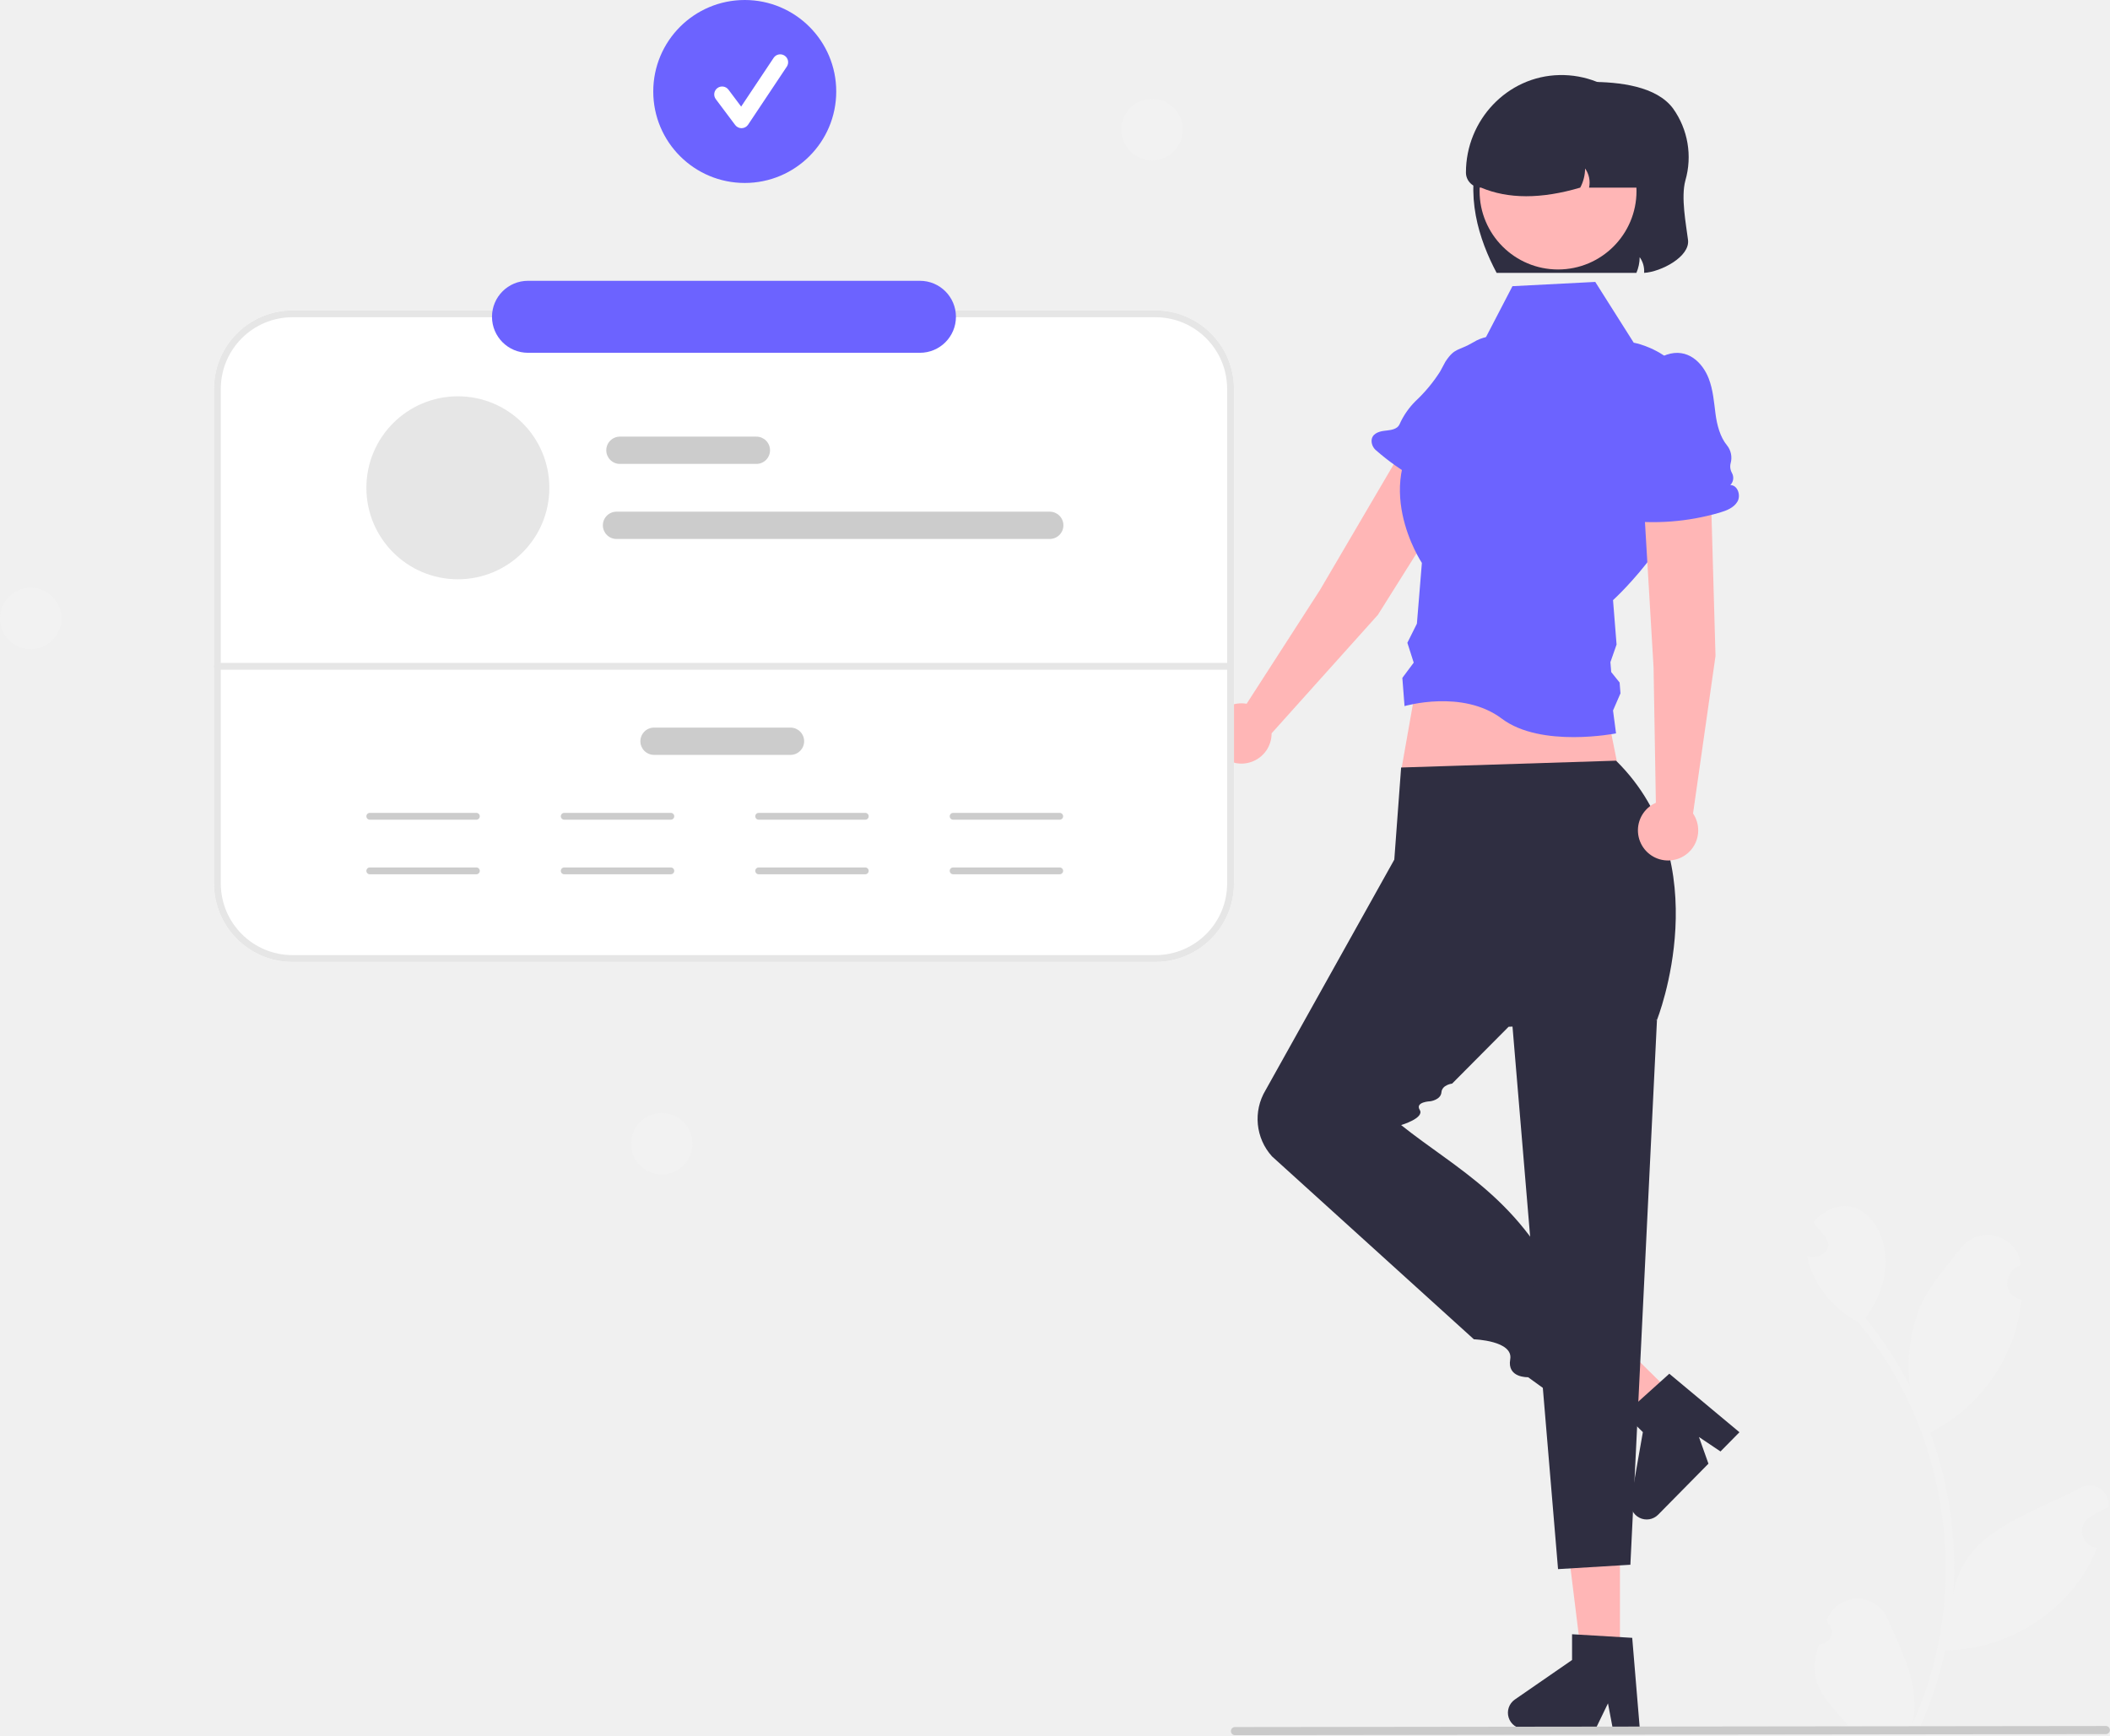
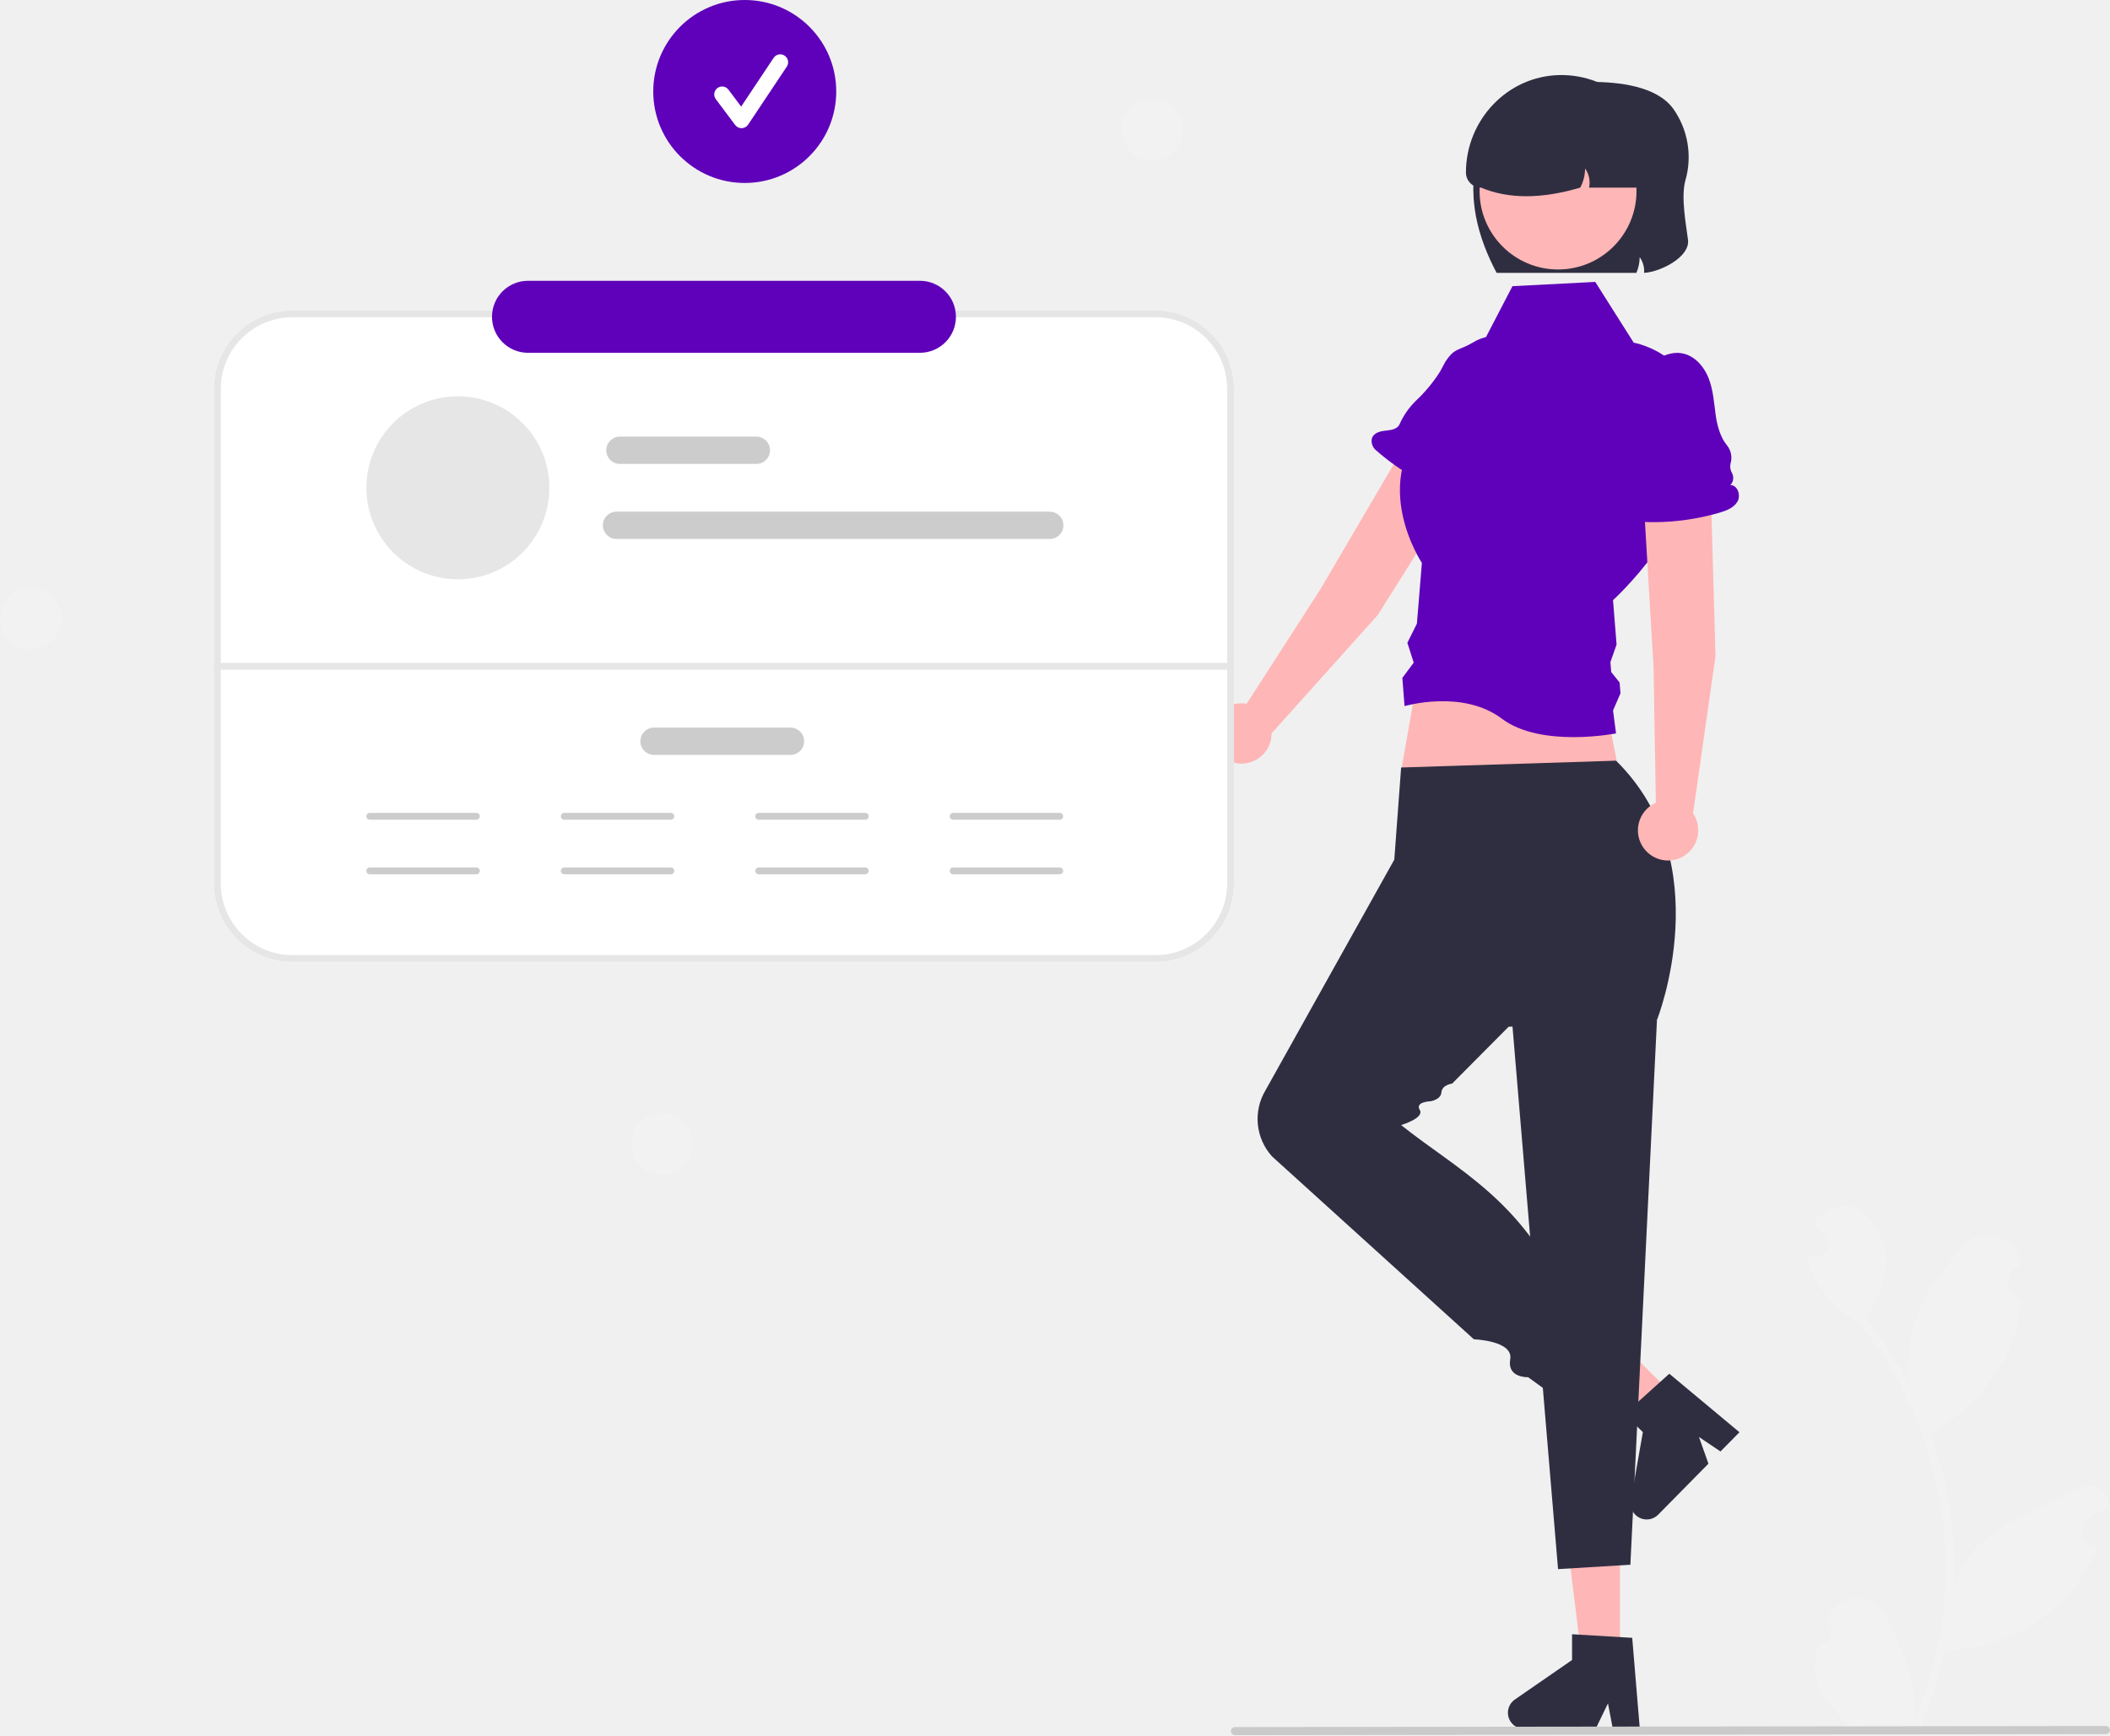
<svg xmlns="http://www.w3.org/2000/svg" data-name="Layer 1" width="618.524" height="508.679" viewBox="0 0 618.524 508.679">
  <path d="M784.782,248.591c-1.34,4.96.2,12.77.78,17.4.62,4.95-7.96,9.38-12.87,9.66a6.989,6.989,0,0,0-1.3-4.6,11.967,11.967,0,0,1-.96,4.61h-40.97c-5.16-9.71-9.55-22.98-4.81-36.7a14.04,14.04,0,0,1,9.7-12.15l22.34-7.15c8.81,0,19.62,1.25,24.49,7.81A24.575,24.575,0,0,1,784.782,248.591Z" transform="translate(-290.7379 -195.6606)" fill="#2f2e41" />
  <path d="M824.009,677.671a3.564,3.564,0,0,0,2.524-6.201c-.093-.356-.16-.612-.253-.968a9.575,9.575,0,0,1,17.749-.336c4.318,9.846,9.881,20.028,7.267,30.943,17.594-38.227,11.037-85.508-15.81-117.8-7.374-3.971-13.387-11.093-15.014-19.414,3.642,1.195,8.14-1.8,5.374-5.598-1.197-1.45-2.405-2.889-3.602-4.339,13.65-14.818,30.301,8.108,15.31,28.074a114.264,114.264,0,0,1,13.024,19.951,48.043,48.043,0,0,1,2.656-22.342c2.682-6.649,7.775-12.276,12.252-18.044,5.443-7.029,16.813-3.918,17.639,4.928-5.069,1.72-5.659,9.071.166,10.02-1.367,16.483-11.982,31.721-26.732,39.085a114.71,114.71,0,0,1,6.725,47.885c2.435-19.011,22.771-23.812,36.944-31.494a5.549,5.549,0,0,1,8.516,5.54,32.052,32.052,0,0,0-5.589,3.017,4.844,4.844,0,0,0,2.335,8.821c-7.011,17.839-25.462,29.949-44.529,30.064a117.929,117.929,0,0,1-7.701,23.201l-28.298.269c-.104-.313-.199-.637-.293-.951a32.153,32.153,0,0,0,7.826-.541c-7.008-8.139-12.407-12.274-8.483-23.767Z" transform="translate(-290.7379 -195.6606)" fill="#f2f2f2" />
  <polygon points="474.867 487.701 463.829 487.701 458.576 445.127 474.867 445.127 474.867 487.701" fill="#ffb6b6" />
  <path d="M771.43,702.486h-7.916l-1.413-7.473-3.619,7.473-20.994,0a4.719,4.719,0,0,1-2.682-8.603l16.765-11.579v-7.555l17.634,1.053Z" transform="translate(-290.7379 -195.6606)" fill="#2f2e41" />
  <polygon points="492.193 410.591 484.443 418.451 450.438 392.302 461.875 380.702 492.193 410.591" fill="#ffb6b6" />
  <path d="M800.639,615.53l-5.557,5.637-6.314-4.241,2.781,7.824L776.81,639.7a4.719,4.719,0,0,1-8.009-4.13l3.525-20.068-5.38-5.304L780.076,598.379Z" transform="translate(-290.7379 -195.6606)" fill="#2f2e41" />
  <path d="M694.636,375.928l33.387-53.119a10.127,10.127,0,0,0-3.091-13.868l0,0a10.127,10.127,0,0,0-14.282,3.464l-32.989,56.241-21.486,33.329a8.837,8.837,0,1,0,7.317,8.666Z" transform="translate(-290.7379 -195.6606)" fill="#ffb6b6" />
-   <path d="M726.1,336.701l2.815-.531a3.856,3.856,0,0,1,4.741-5.463c-3.392-3.537-1.744-9.361.437-13.749,1.577-3.172,3.349-6.306,4.121-9.763,1.172-5.248-.339-11.6-7.338-12.857a12.11,12.11,0,0,0-8.251,1.671c-4.399,2.599-5.388,1.468-8.164,5.652l-1.582,2.94a44.931,44.931,0,0,1-7.216,8.672,22.452,22.452,0,0,0-4.691,6.829,2.26,2.26,0,0,1-.639.809c-1.082.837-2.554.879-3.91,1.057-1.71.225-3.666.949-3.622,3.07a3.682,3.682,0,0,0,1.312,2.642,69.581,69.581,0,0,0,24.816,13.972c2.032.642,4.315,1.174,6.226.232S727.888,337.861,726.1,336.701Z" transform="translate(-290.7379 -195.6606)" fill="#6c63ff" />
+   <path d="M726.1,336.701l2.815-.531a3.856,3.856,0,0,1,4.741-5.463c-3.392-3.537-1.744-9.361.437-13.749,1.577-3.172,3.349-6.306,4.121-9.763,1.172-5.248-.339-11.6-7.338-12.857a12.11,12.11,0,0,0-8.251,1.671c-4.399,2.599-5.388,1.468-8.164,5.652l-1.582,2.94a44.931,44.931,0,0,1-7.216,8.672,22.452,22.452,0,0,0-4.691,6.829,2.26,2.26,0,0,1-.639.809c-1.082.837-2.554.879-3.91,1.057-1.71.225-3.666.949-3.622,3.07a3.682,3.682,0,0,0,1.312,2.642,69.581,69.581,0,0,0,24.816,13.972c2.032.642,4.315,1.174,6.226.232S727.888,337.861,726.1,336.701Z" transform="translate(-290.7379 -195.6606)" fill="#5f00ba" />
  <polygon points="477.724 242 412.724 241 410.724 226 416.724 192 467.724 192 477.724 242" fill="#ffb6b6" />
  <path d="M629.462,477.661h-253a23.026,23.026,0,0,1-23-23v-145a23.026,23.026,0,0,1,23-23h253a23.026,23.026,0,0,1,23,23v145A23.026,23.026,0,0,1,629.462,477.661Z" transform="translate(-290.7379 -195.6606)" fill="#fff" />
  <path d="M629.462,477.661h-253a23.026,23.026,0,0,1-23-23v-145a23.026,23.026,0,0,1,23-23h253a23.026,23.026,0,0,1,23,23v145A23.026,23.026,0,0,1,629.462,477.661Zm-253-189a21.024,21.024,0,0,0-21,21v145a21.024,21.024,0,0,0,21,21h253a21.024,21.024,0,0,0,21-21v-145a21.024,21.024,0,0,0-21-21Z" transform="translate(-290.7379 -195.6606)" fill="#e6e6e6" />
  <path d="M650.463,392H354.461a1,1,0,0,1,0-2H650.463a1,1,0,0,1,0,2Z" transform="translate(-290.7379 -195.6606)" fill="#e6e6e6" />
  <circle cx="337.724" cy="38" r="9" fill="#f2f2f2" />
  <circle cx="9" cy="181.3" r="9" fill="#f2f2f2" />
  <circle cx="194" cy="335.3" r="9" fill="#f2f2f2" />
  <path d="M430.383,435.961H399.139a1,1,0,0,1,0-2h31.244a1,1,0,0,1,0,2Z" transform="translate(-290.7379 -195.6606)" fill="#ccc" />
  <path d="M430.383,451.961H399.139a1,1,0,0,1,0-2h31.244a1,1,0,0,1,0,2Z" transform="translate(-290.7379 -195.6606)" fill="#ccc" />
  <path d="M601.383,435.961H570.139a1,1,0,0,1,0-2h31.244a1,1,0,0,1,0,2Z" transform="translate(-290.7379 -195.6606)" fill="#ccc" />
  <path d="M601.383,451.961H570.139a1,1,0,0,1,0-2h31.244a1,1,0,0,1,0,2Z" transform="translate(-290.7379 -195.6606)" fill="#ccc" />
  <path d="M544.383,435.961H513.139a1,1,0,0,1,0-2h31.244a1,1,0,0,1,0,2Z" transform="translate(-290.7379 -195.6606)" fill="#ccc" />
  <path d="M544.383,451.961H513.139a1,1,0,0,1,0-2h31.244a1,1,0,0,1,0,2Z" transform="translate(-290.7379 -195.6606)" fill="#ccc" />
  <path d="M487.383,435.961H456.139a1,1,0,0,1,0-2h31.244a1,1,0,0,1,0,2Z" transform="translate(-290.7379 -195.6606)" fill="#ccc" />
  <path d="M487.383,451.961H456.139a1,1,0,0,1,0-2h31.244a1,1,0,0,1,0,2Z" transform="translate(-290.7379 -195.6606)" fill="#ccc" />
  <path d="M701.462,420.661l-2,27-37.733,67.592a16.355,16.355,0,0,0,1.888,19.414l59.172,53.617s11.632.381,10.653,5.879S738.679,599.4,738.679,599.4l6.997,5.055,3.786-28.794c-12.722-28.406-31.587-37.072-48-50.175,0,0,6.921-2.057,5.46-4.441s3.126-2.542,3.126-2.542,3.043-.41,3.229-2.626,3.136-2.551,3.136-2.551l16.555-16.665,43.494-2s18.406-46.11-12-76Z" transform="translate(-290.7379 -195.6606)" fill="#2f2e41" />
  <polygon points="442.327 288.478 456.724 460 477.929 458.716 485.724 299 442.327 288.478" fill="#2f2e41" />
-   <path d="M734.099,279.556l24.273-1.25,11.274,17.815s21.213,3.547,19.743,28.543-25.81,46.932-25.81,46.932l1.04,13.017-1.807,5.163.232,2.899,2.465,3.07.254,3.175-2.184,5.024.883,6.716s-21.962,4.36-33.481-4.32-28.519-3.68-28.519-3.68l-.64-8.273,3.331-4.467-1.861-5.826,2.797-5.604,1.459-17.8s-15.957-23.973,2.361-42.029l7.352-12.498,8.226-10.036Z" transform="translate(-290.7379 -195.6606)" fill="#6c63ff" />
+   <path d="M734.099,279.556l24.273-1.25,11.274,17.815s21.213,3.547,19.743,28.543-25.81,46.932-25.81,46.932l1.04,13.017-1.807,5.163.232,2.899,2.465,3.07.254,3.175-2.184,5.024.883,6.716s-21.962,4.36-33.481-4.32-28.519-3.68-28.519-3.68l-.64-8.273,3.331-4.467-1.861-5.826,2.797-5.604,1.459-17.8s-15.957-23.973,2.361-42.029l7.352-12.498,8.226-10.036Z" transform="translate(-290.7379 -195.6606)" fill="#5f00ba" />
  <path d="M793.621,387.965l-1.786-62.714a10.127,10.127,0,0,0-10.28-9.807h0a10.127,10.127,0,0,0-9.945,10.821l3.853,65.088.674,39.649A8.837,8.837,0,1,0,787.036,434.135Z" transform="translate(-290.7379 -195.6606)" fill="#ffb6b6" />
-   <path d="M797.961,337.866h0a2.986,2.986,0,0,0,.457-3.591,3.874,3.874,0,0,1-.46-2.318,3.562,3.562,0,0,1,.089-.459,5.843,5.843,0,0,0-1.07-5.295c-1.981-2.379-2.937-5.98-3.351-9.191-.453-3.513-.722-7.103-2.003-10.406-1.847-4.764-6.262-9.01-12.288-6.978a11.761,11.761,0,0,0-6.116,4.97c-3.005,4.792-3.037,10.585-3.015,16.128l-1.081-2.19a44.967,44.967,0,0,1-3.218,17.691c1.343-.261,2.293,1.544,1.859,2.841-.434,1.297-1.634,2.15-2.662,3.053-1.296,1.138-2.52,2.827-1.304,4.566a3.682,3.682,0,0,0,2.56,1.466,69.581,69.581,0,0,0,28.395-2.186c2.046-.596,4.239-1.424,5.304-3.27S800.092,337.836,797.961,337.866Z" transform="translate(-290.7379 -195.6606)" fill="#6c63ff" />
+   <path d="M797.961,337.866h0a2.986,2.986,0,0,0,.457-3.591,3.874,3.874,0,0,1-.46-2.318,3.562,3.562,0,0,1,.089-.459,5.843,5.843,0,0,0-1.07-5.295c-1.981-2.379-2.937-5.98-3.351-9.191-.453-3.513-.722-7.103-2.003-10.406-1.847-4.764-6.262-9.01-12.288-6.978a11.761,11.761,0,0,0-6.116,4.97c-3.005,4.792-3.037,10.585-3.015,16.128l-1.081-2.19a44.967,44.967,0,0,1-3.218,17.691c1.343-.261,2.293,1.544,1.859,2.841-.434,1.297-1.634,2.15-2.662,3.053-1.296,1.138-2.52,2.827-1.304,4.566a3.682,3.682,0,0,0,2.56,1.466,69.581,69.581,0,0,0,28.395-2.186c2.046-.596,4.239-1.424,5.304-3.27S800.092,337.836,797.961,337.866Z" transform="translate(-290.7379 -195.6606)" fill="#5f00ba" />
  <circle cx="456.724" cy="56" r="23" fill="#ffb6b6" />
-   <circle cx="218.315" cy="26.819" r="26.819" fill="#6c63ff" />
+   <circle cx="218.315" cy="26.819" r="26.819" fill="#5f00ba" />
  <path d="M508.11,233.238a2.318,2.318,0,0,1-1.855-.928l-5.686-7.582a2.318,2.318,0,1,1,3.71-2.782l3.72,4.96,9.555-14.332a2.319,2.319,0,0,1,3.858,2.572L510.039,232.205a2.32,2.32,0,0,1-1.865,1.032Z" transform="translate(-290.7379 -195.6606)" fill="#fff" />
-   <path d="M560.409,299.085H445.515a10.553,10.553,0,0,1,0-21.106H560.409a10.553,10.553,0,1,1,0,21.106Z" transform="translate(-290.7379 -195.6606)" fill="#6c63ff" />
+   <path d="M560.409,299.085H445.515a10.553,10.553,0,0,1,0-21.106H560.409a10.553,10.553,0,1,1,0,21.106Z" transform="translate(-290.7379 -195.6606)" fill="#5f00ba" />
  <path d="M908.078,704.032l-255.357.307a1.191,1.191,0,0,1,0-2.381l255.357-.307a1.191,1.191,0,0,1,0,2.381Z" transform="translate(-290.7379 -195.6606)" fill="#cacaca" />
  <path d="M776.462,245.661v5h-19.9a7.156,7.156,0,0,0-1.17-5.61,12.192,12.192,0,0,1-1.42,5.61c-11.507,3.403-21.165,3.337-29.079,0a4.431,4.431,0,0,1-4.431-4.431v0c0-15.33,12.084-28.247,27.41-28.563a27.997,27.997,0,0,1,28.59,27.994Z" transform="translate(-290.7379 -195.6606)" fill="#2f2e41" />
  <path d="M512.462,331.661h-40a4,4,0,0,1,0-8h40a4,4,0,0,1,0,8Z" transform="translate(-290.7379 -195.6606)" fill="#ccc" />
  <path d="M522.462,416.961h-40a4,4,0,0,1,0-8h40a4,4,0,0,1,0,8Z" transform="translate(-290.7379 -195.6606)" fill="#ccc" />
  <path d="M598.462,353.661h-127a4,4,0,0,1,0-8h127a4,4,0,0,1,0,8Z" transform="translate(-290.7379 -195.6606)" fill="#ccc" />
  <circle cx="134.22" cy="143" r="26.819" fill="#e6e6e6" />
</svg>
